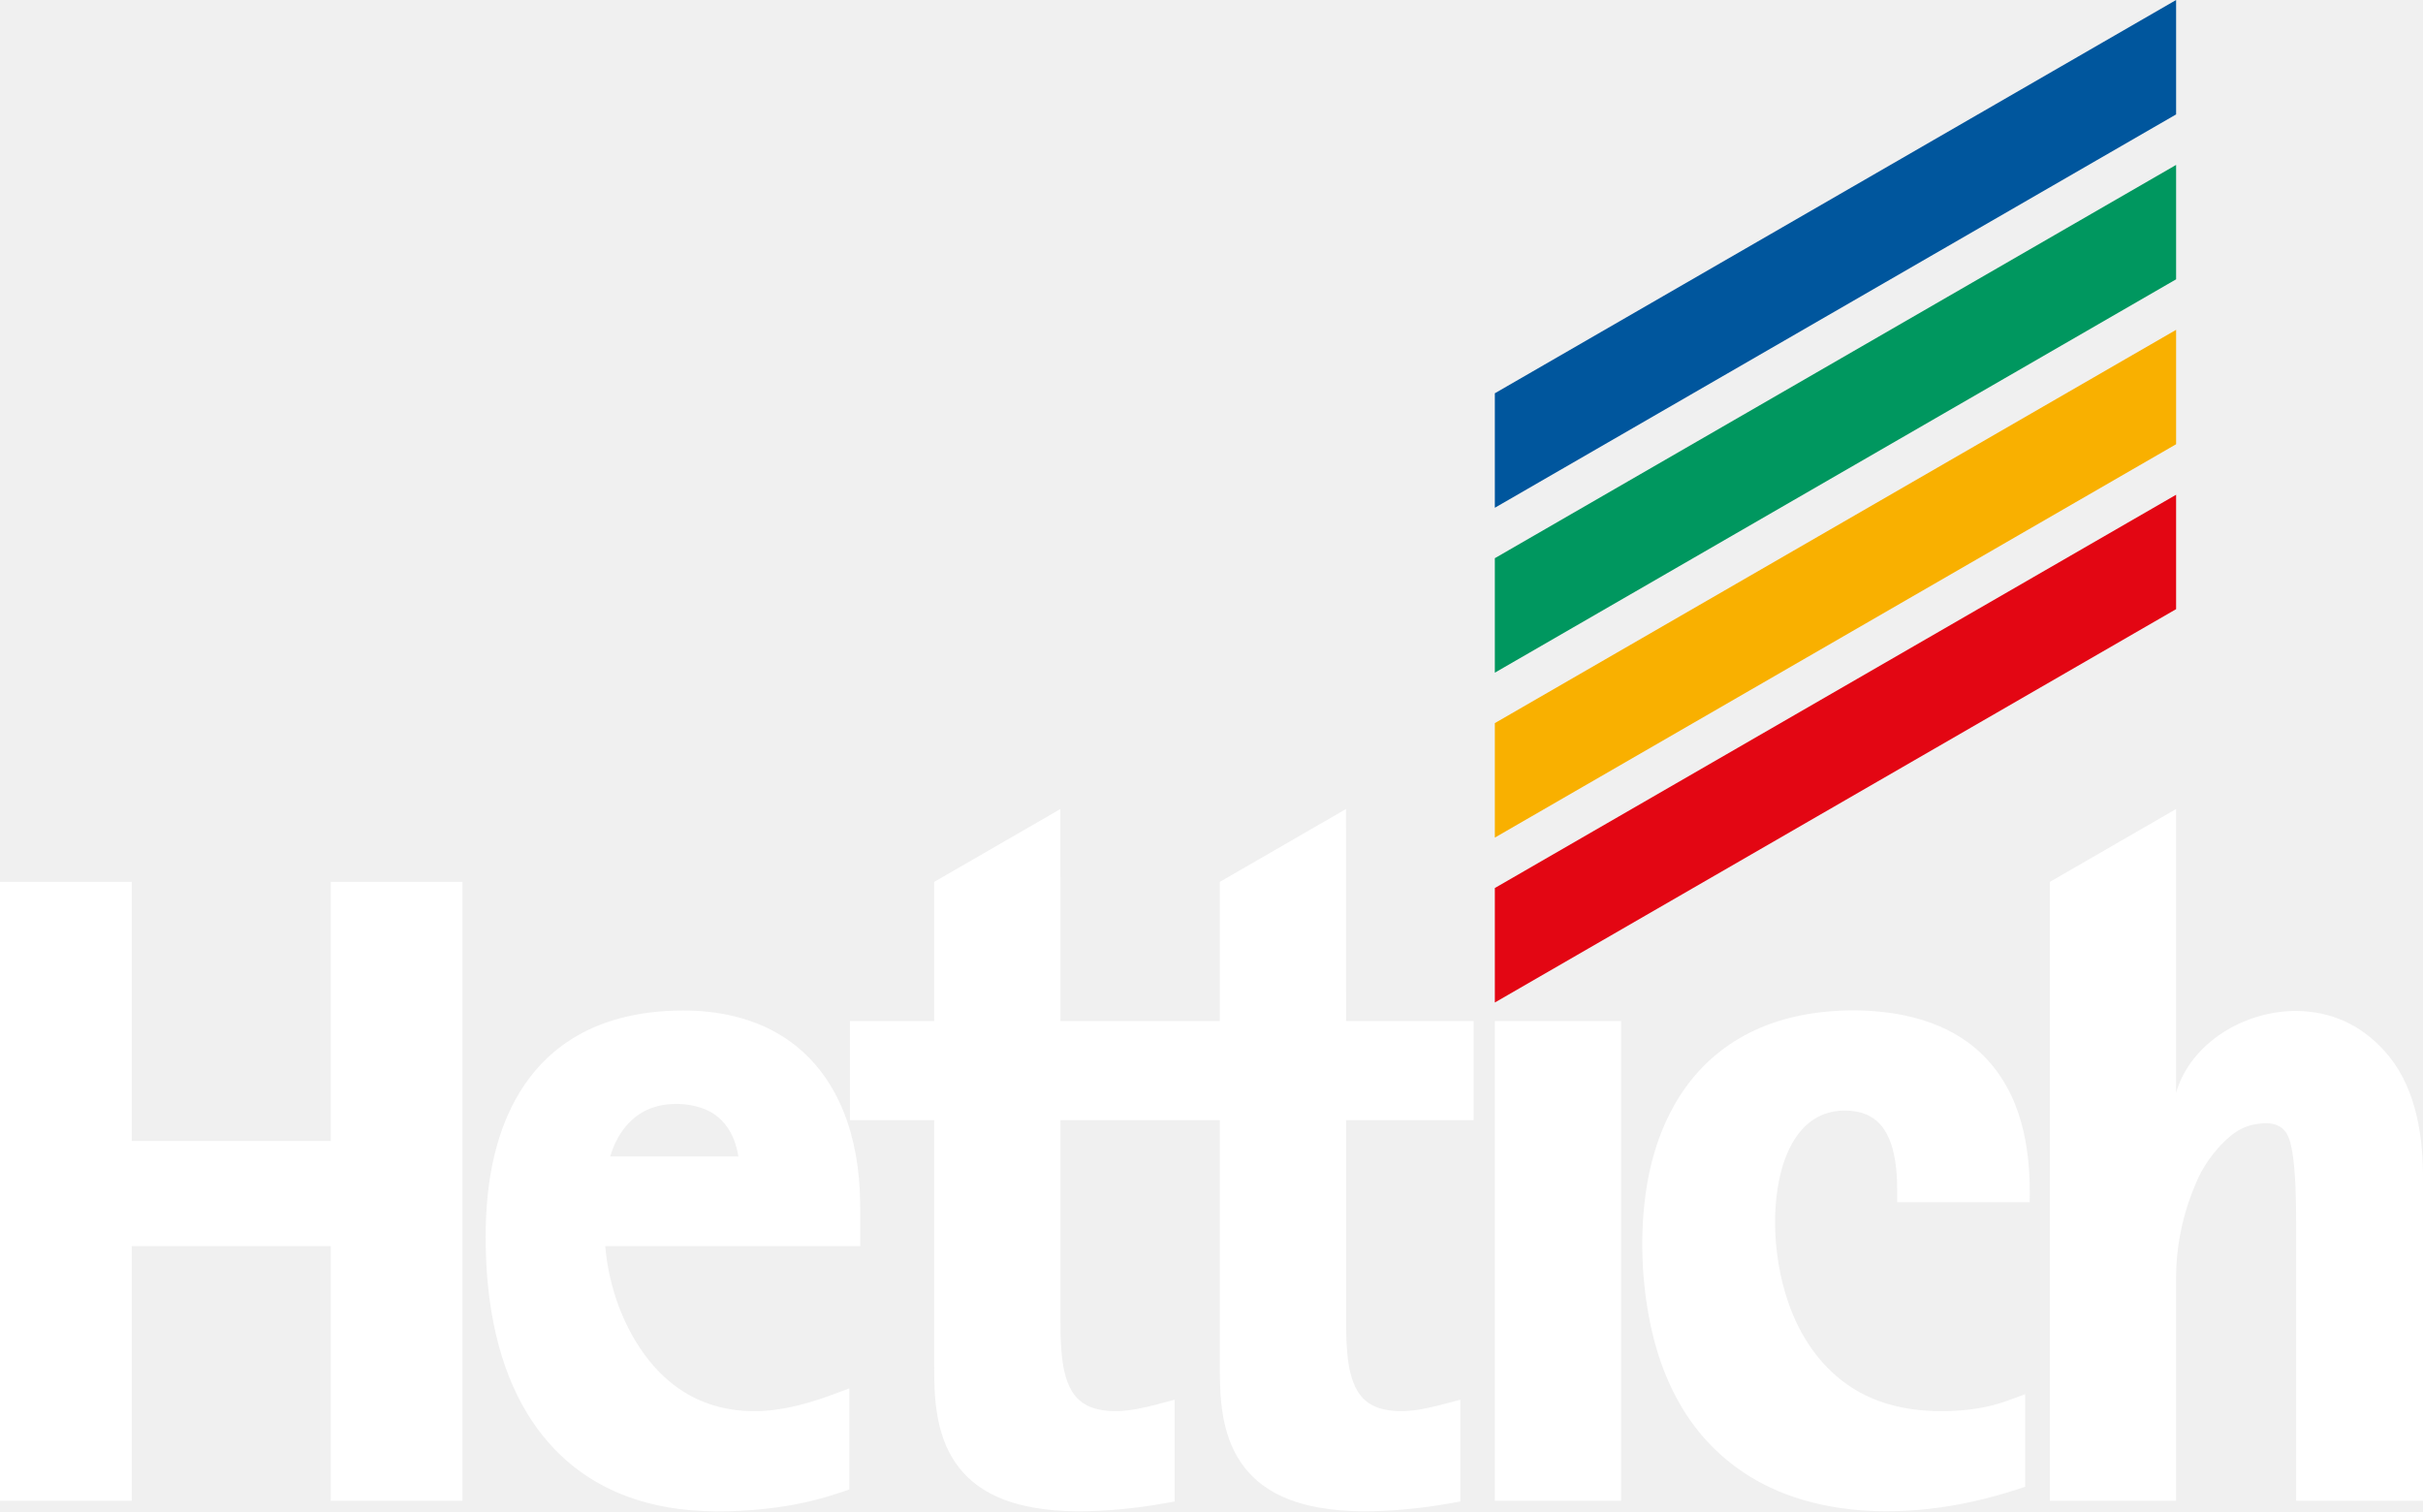
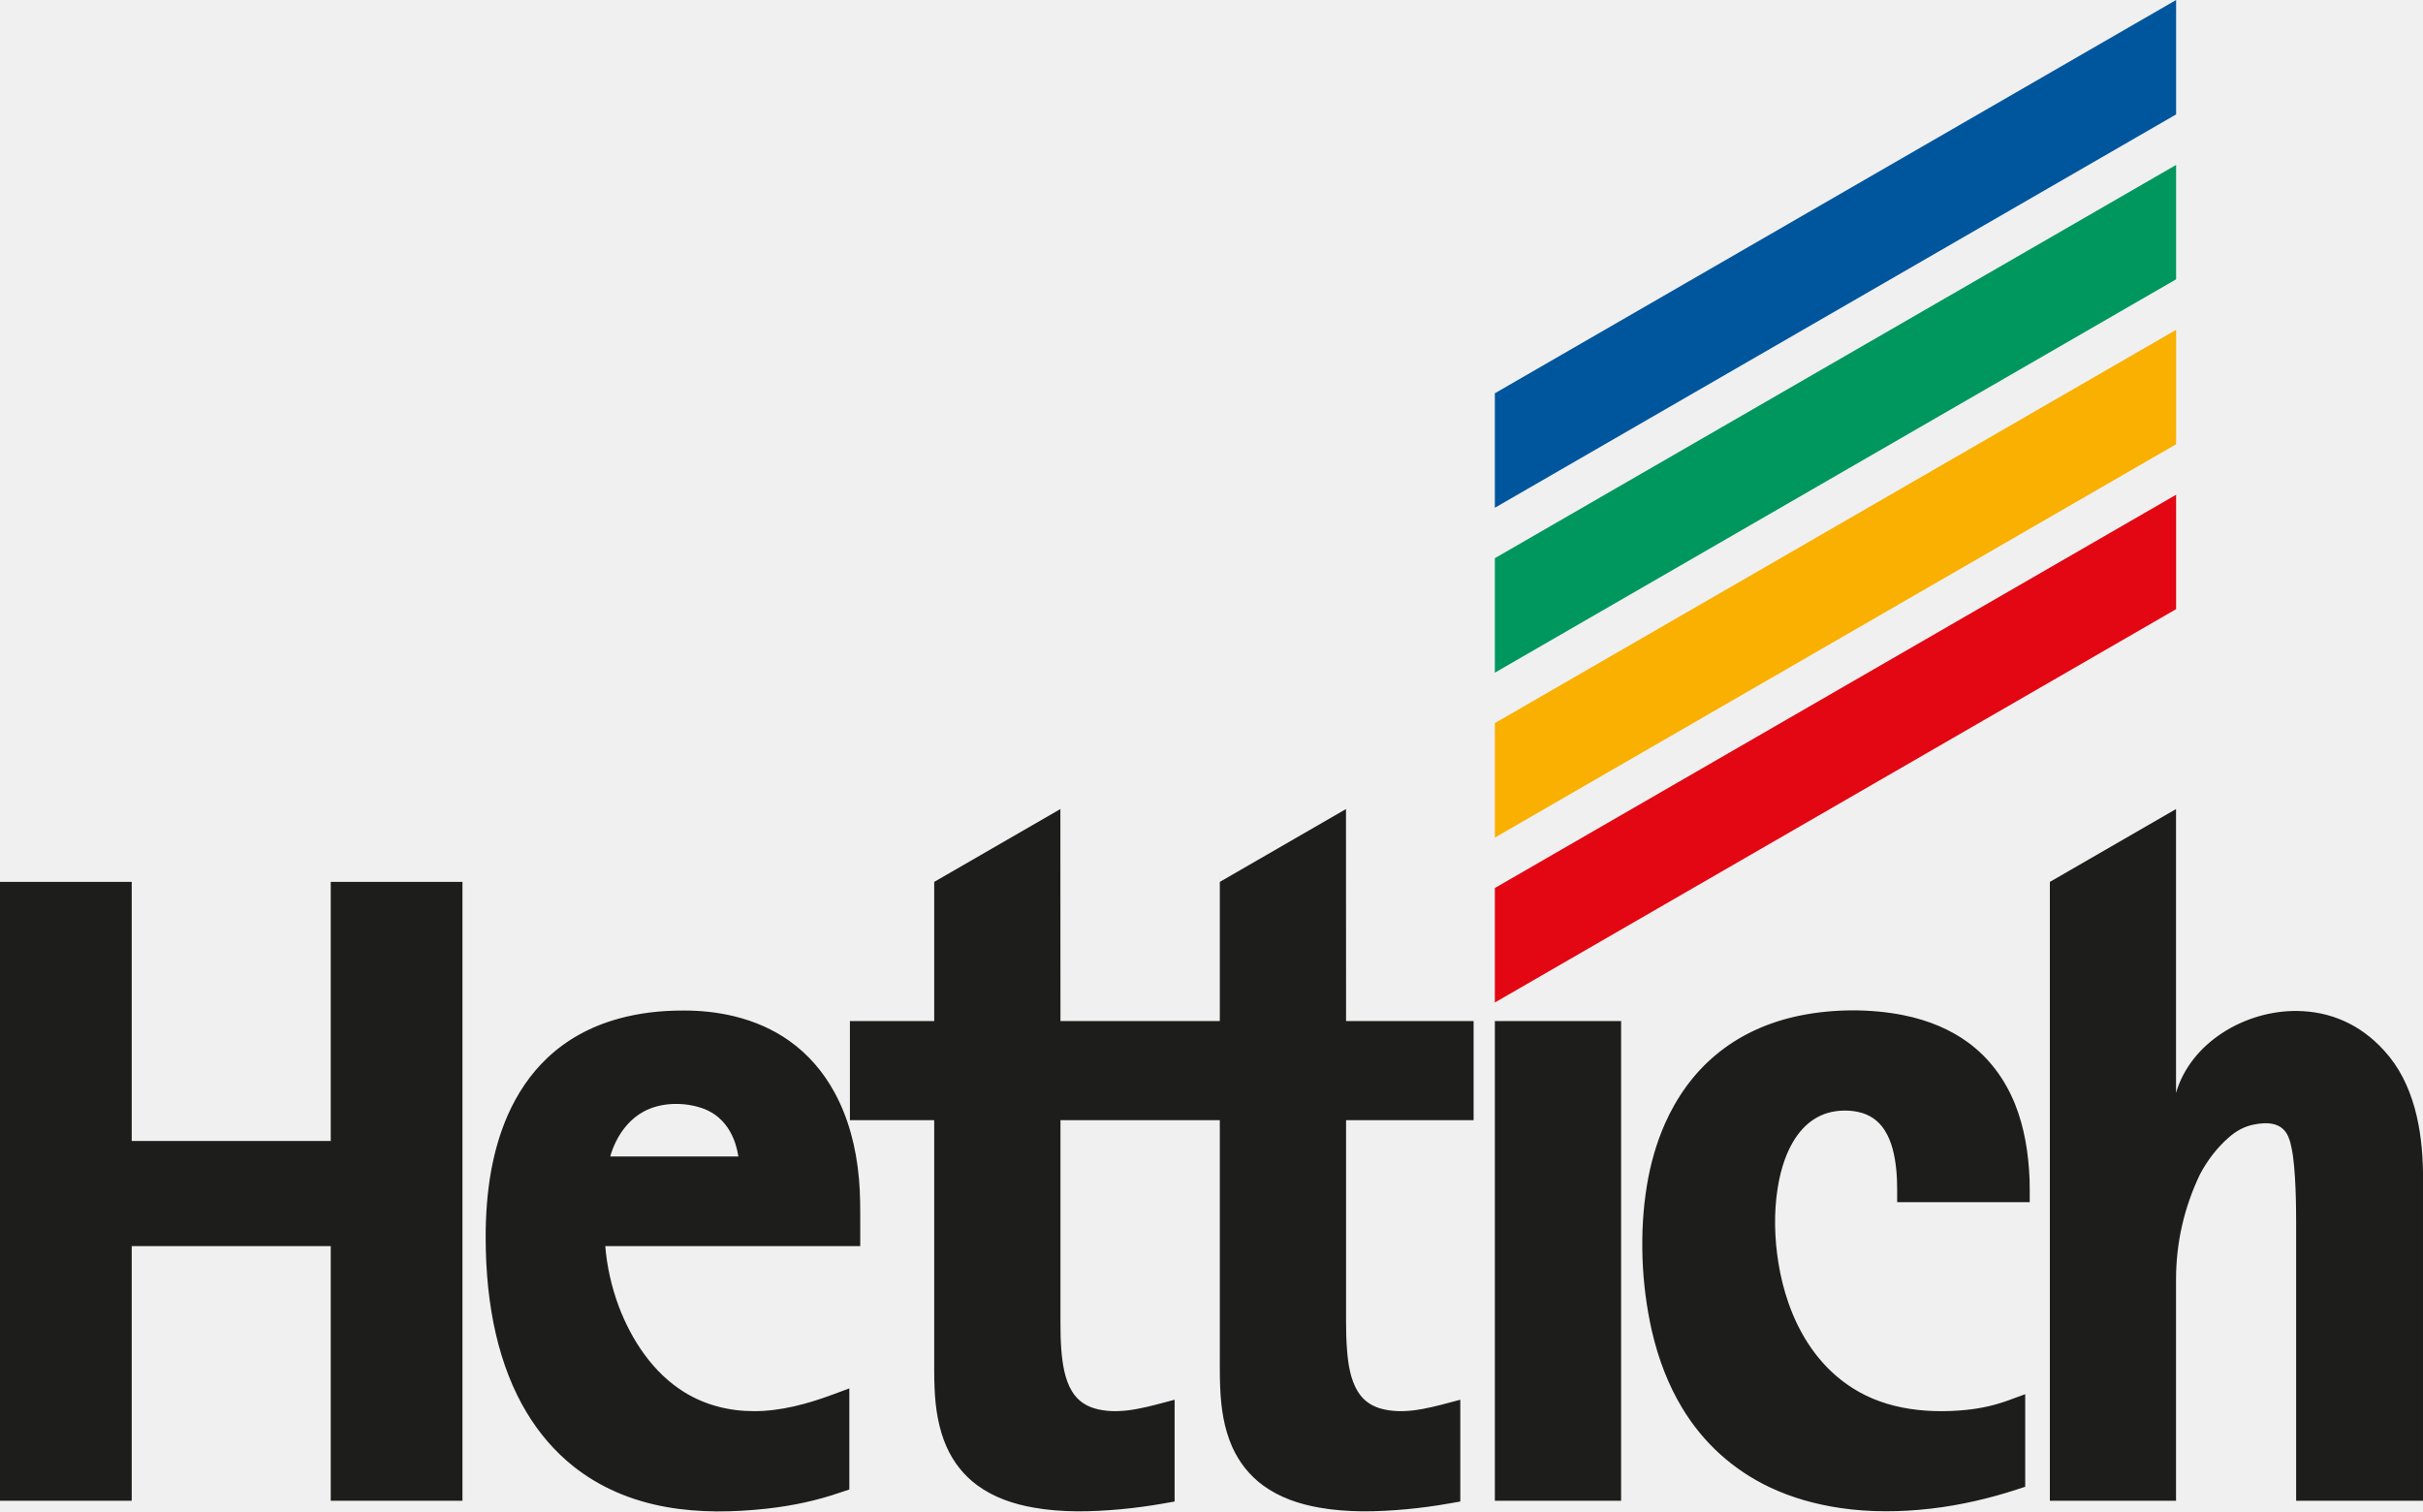
<svg xmlns="http://www.w3.org/2000/svg" width="145.091mm" height="90.501mm" viewBox="0 0 145.091 90.501" version="1.1" id="svg2445">
  <defs id="defs2442" />
  <g id="layer1" transform="translate(-55.72144,-93.51521)">
    <g id="g2326" transform="matrix(5.108294,0,0,-5.108294,-845.6708,227.4557)">
      <g id="g46" transform="translate(193.9795,14.4689)">
        <path d="M 0,0 7.986,4.611 V 5.952 L 0,1.342 Z" style="fill:#e30613;fill-opacity:1;fill-rule:nonzero;stroke:none" id="path48" />
      </g>
      <g id="g50" transform="translate(193.9795,20.2682)">
        <path d="M 0,0 7.986,4.611 V 5.952 L 0,1.342 Z" style="fill:#00569d;fill-opacity:1;fill-rule:nonzero;stroke:none" id="path52" />
      </g>
      <g id="g54" transform="translate(180.3336,8.6287)">
-         <path d="M 0,0 V 2.985 H -2.333 V 0 h -1.393 -0.151 v 7.254 h 1.544 V 4.217 H 0 V 7.254 H 1.544 V 0 Z m 21.631,2.592 c 0,0.432 0.094,0.843 0.28,1.233 0.087,0.164 0.199,0.312 0.339,0.434 0.088,0.078 0.183,0.128 0.29,0.15 0.161,0.033 0.335,0.028 0.407,-0.142 0.02,-0.045 0.031,-0.095 0.04,-0.14 0.05,-0.246 0.052,-0.705 0.052,-0.878 V 0 h 1.487 V 3.842 C 24.52,4.346 24.422,4.895 24.07,5.277 23.785,5.592 23.431,5.736 23.052,5.741 22.441,5.749 21.802,5.371 21.631,4.781 V 8.108 L 20.152,7.254 V 0 h 1.479 z M 2.295,1.037 c -0.16,0.266 -0.279,0.572 -0.359,0.915 -0.08,0.344 -0.12,0.724 -0.12,1.139 0,0.257 0.018,0.519 0.064,0.775 0.041,0.225 0.104,0.447 0.196,0.656 0.11,0.249 0.263,0.479 0.46,0.666 0.227,0.215 0.51,0.374 0.847,0.465 0.226,0.062 0.477,0.094 0.751,0.093 0.2,10e-4 0.4,-0.02 0.595,-0.067 C 4.972,5.62 5.189,5.523 5.375,5.391 5.598,5.233 5.776,5.025 5.906,4.785 6.064,4.496 6.158,4.155 6.192,3.775 6.208,3.598 6.207,3.421 6.207,3.243 V 2.985 H 4.712 3.218 C 3.237,2.749 3.291,2.509 3.375,2.282 3.45,2.083 3.55,1.888 3.678,1.714 3.805,1.54 3.96,1.387 4.144,1.273 4.391,1.12 4.672,1.05 4.962,1.05 5.271,1.049 5.589,1.135 5.877,1.242 L 6.079,1.317 V 0.132 L 5.977,0.098 C 5.702,0.003 5.417,-0.059 5.108,-0.093 4.916,-0.114 4.719,-0.126 4.521,-0.125 4.324,-0.123 4.127,-0.108 3.937,-0.074 3.728,-0.037 3.531,0.022 3.349,0.101 3.166,0.181 2.999,0.281 2.847,0.401 2.625,0.577 2.44,0.795 2.295,1.037 M 4.779,4.035 C 4.771,4.086 4.758,4.14 4.741,4.192 4.697,4.323 4.622,4.44 4.509,4.522 4.457,4.559 4.395,4.591 4.318,4.613 4.111,4.674 3.863,4.666 3.672,4.564 3.526,4.486 3.415,4.356 3.343,4.209 3.314,4.151 3.292,4.091 3.276,4.035 Z M 8.554,4.461 V 2.096 C 8.554,1.982 8.556,1.873 8.564,1.771 8.577,1.608 8.603,1.423 8.69,1.281 8.76,1.166 8.865,1.101 8.993,1.072 9.142,1.037 9.303,1.048 9.451,1.076 9.6,1.103 9.747,1.146 9.892,1.184 V -0.009 L 9.768,-0.031 C 9.6,-0.061 9.429,-0.084 9.257,-0.1 9.089,-0.115 8.917,-0.125 8.746,-0.124 8.574,-0.122 8.403,-0.11 8.237,-0.08 8.003,-0.039 7.772,0.039 7.579,0.181 7.42,0.298 7.3,0.451 7.219,0.632 7.172,0.738 7.139,0.85 7.117,0.966 7.07,1.207 7.074,1.451 7.074,1.695 V 4.461 H 6.086 V 5.623 H 7.074 V 7.254 L 8.553,8.108 8.554,5.623 h 1.868 v 1.631 l 1.479,0.854 10e-4,-2.485 h 1.495 V 4.461 H 11.902 V 2.096 c 0,-0.114 0.003,-0.223 0.011,-0.325 0.012,-0.163 0.039,-0.348 0.126,-0.49 0.07,-0.115 0.174,-0.18 0.302,-0.209 0.149,-0.035 0.31,-0.024 0.459,0.004 0.148,0.027 0.295,0.07 0.441,0.108 v -1.193 l -0.125,-0.022 c -0.168,-0.03 -0.339,-0.053 -0.511,-0.069 -0.167,-0.015 -0.339,-0.025 -0.511,-0.024 -0.172,0.002 -0.343,0.014 -0.509,0.044 -0.234,0.041 -0.465,0.119 -0.658,0.261 -0.159,0.117 -0.279,0.27 -0.36,0.451 -0.047,0.106 -0.08,0.218 -0.102,0.334 -0.046,0.241 -0.043,0.485 -0.043,0.729 V 4.461 Z M 13.796,0 h -0.15 v 5.623 h 1.48 V 0 Z m 2.044,1.091 c -0.155,0.257 -0.275,0.558 -0.354,0.902 -0.061,0.27 -0.099,0.559 -0.109,0.849 -0.01,0.29 0.006,0.581 0.052,0.857 0.042,0.254 0.112,0.497 0.211,0.721 0.137,0.309 0.335,0.589 0.596,0.806 0.268,0.224 0.604,0.386 1.006,0.465 0.382,0.075 0.815,0.077 1.197,0 0.3,-0.061 0.549,-0.17 0.75,-0.316 C 19.442,5.191 19.626,4.94 19.743,4.651 19.854,4.375 19.902,4.072 19.914,3.77 19.917,3.68 19.916,3.59 19.916,3.5 h -1.554 v 0.15 c 0,0.079 -0.003,0.158 -0.011,0.235 -0.016,0.157 -0.05,0.327 -0.138,0.462 C 18.14,4.46 18.036,4.529 17.907,4.557 17.792,4.582 17.661,4.579 17.549,4.546 17.436,4.513 17.338,4.449 17.257,4.363 17.161,4.26 17.093,4.131 17.045,3.999 17.008,3.898 16.98,3.784 16.961,3.663 16.915,3.374 16.924,3.069 16.971,2.782 c 0.026,-0.159 0.065,-0.316 0.118,-0.467 0.132,-0.377 0.356,-0.72 0.687,-0.952 0.18,-0.127 0.394,-0.221 0.649,-0.271 0.244,-0.048 0.502,-0.052 0.749,-0.027 0.182,0.019 0.338,0.056 0.487,0.11 l 0.202,0.074 V 0.164 L 19.759,0.13 c -0.311,-0.101 -0.649,-0.182 -1.006,-0.223 -0.175,-0.02 -0.352,-0.031 -0.53,-0.03 -0.177,0 -0.355,0.012 -0.529,0.038 -0.292,0.043 -0.57,0.122 -0.824,0.242 -0.433,0.205 -0.785,0.525 -1.03,0.934" style="fill:#ffffff;fill-opacity:1;fill-rule:nonzero;stroke:none" id="path56" />
+         <path d="M 0,0 V 2.985 H -2.333 V 0 h -1.393 -0.151 v 7.254 h 1.544 V 4.217 H 0 V 7.254 H 1.544 V 0 Z m 21.631,2.592 c 0,0.432 0.094,0.843 0.28,1.233 0.087,0.164 0.199,0.312 0.339,0.434 0.088,0.078 0.183,0.128 0.29,0.15 0.161,0.033 0.335,0.028 0.407,-0.142 0.02,-0.045 0.031,-0.095 0.04,-0.14 0.05,-0.246 0.052,-0.705 0.052,-0.878 V 0 h 1.487 V 3.842 C 24.52,4.346 24.422,4.895 24.07,5.277 23.785,5.592 23.431,5.736 23.052,5.741 22.441,5.749 21.802,5.371 21.631,4.781 V 8.108 L 20.152,7.254 V 0 h 1.479 z M 2.295,1.037 c -0.16,0.266 -0.279,0.572 -0.359,0.915 -0.08,0.344 -0.12,0.724 -0.12,1.139 0,0.257 0.018,0.519 0.064,0.775 0.041,0.225 0.104,0.447 0.196,0.656 0.11,0.249 0.263,0.479 0.46,0.666 0.227,0.215 0.51,0.374 0.847,0.465 0.226,0.062 0.477,0.094 0.751,0.093 0.2,10e-4 0.4,-0.02 0.595,-0.067 C 4.972,5.62 5.189,5.523 5.375,5.391 5.598,5.233 5.776,5.025 5.906,4.785 6.064,4.496 6.158,4.155 6.192,3.775 6.208,3.598 6.207,3.421 6.207,3.243 V 2.985 H 4.712 3.218 C 3.237,2.749 3.291,2.509 3.375,2.282 3.45,2.083 3.55,1.888 3.678,1.714 3.805,1.54 3.96,1.387 4.144,1.273 4.391,1.12 4.672,1.05 4.962,1.05 5.271,1.049 5.589,1.135 5.877,1.242 L 6.079,1.317 V 0.132 L 5.977,0.098 C 5.702,0.003 5.417,-0.059 5.108,-0.093 4.916,-0.114 4.719,-0.126 4.521,-0.125 4.324,-0.123 4.127,-0.108 3.937,-0.074 3.728,-0.037 3.531,0.022 3.349,0.101 3.166,0.181 2.999,0.281 2.847,0.401 2.625,0.577 2.44,0.795 2.295,1.037 M 4.779,4.035 C 4.771,4.086 4.758,4.14 4.741,4.192 4.697,4.323 4.622,4.44 4.509,4.522 4.457,4.559 4.395,4.591 4.318,4.613 4.111,4.674 3.863,4.666 3.672,4.564 3.526,4.486 3.415,4.356 3.343,4.209 3.314,4.151 3.292,4.091 3.276,4.035 Z M 8.554,4.461 V 2.096 C 8.554,1.982 8.556,1.873 8.564,1.771 8.577,1.608 8.603,1.423 8.69,1.281 8.76,1.166 8.865,1.101 8.993,1.072 9.142,1.037 9.303,1.048 9.451,1.076 9.6,1.103 9.747,1.146 9.892,1.184 V -0.009 L 9.768,-0.031 C 9.6,-0.061 9.429,-0.084 9.257,-0.1 9.089,-0.115 8.917,-0.125 8.746,-0.124 8.574,-0.122 8.403,-0.11 8.237,-0.08 8.003,-0.039 7.772,0.039 7.579,0.181 7.42,0.298 7.3,0.451 7.219,0.632 7.172,0.738 7.139,0.85 7.117,0.966 7.07,1.207 7.074,1.451 7.074,1.695 V 4.461 H 6.086 V 5.623 H 7.074 V 7.254 L 8.553,8.108 8.554,5.623 h 1.868 v 1.631 l 1.479,0.854 10e-4,-2.485 h 1.495 V 4.461 H 11.902 V 2.096 c 0,-0.114 0.003,-0.223 0.011,-0.325 0.012,-0.163 0.039,-0.348 0.126,-0.49 0.07,-0.115 0.174,-0.18 0.302,-0.209 0.149,-0.035 0.31,-0.024 0.459,0.004 0.148,0.027 0.295,0.07 0.441,0.108 v -1.193 l -0.125,-0.022 c -0.168,-0.03 -0.339,-0.053 -0.511,-0.069 -0.167,-0.015 -0.339,-0.025 -0.511,-0.024 -0.172,0.002 -0.343,0.014 -0.509,0.044 -0.234,0.041 -0.465,0.119 -0.658,0.261 -0.159,0.117 -0.279,0.27 -0.36,0.451 -0.047,0.106 -0.08,0.218 -0.102,0.334 -0.046,0.241 -0.043,0.485 -0.043,0.729 V 4.461 Z M 13.796,0 h -0.15 v 5.623 h 1.48 V 0 Z m 2.044,1.091 c -0.155,0.257 -0.275,0.558 -0.354,0.902 -0.061,0.27 -0.099,0.559 -0.109,0.849 -0.01,0.29 0.006,0.581 0.052,0.857 0.042,0.254 0.112,0.497 0.211,0.721 0.137,0.309 0.335,0.589 0.596,0.806 0.268,0.224 0.604,0.386 1.006,0.465 0.382,0.075 0.815,0.077 1.197,0 0.3,-0.061 0.549,-0.17 0.75,-0.316 C 19.442,5.191 19.626,4.94 19.743,4.651 19.854,4.375 19.902,4.072 19.914,3.77 19.917,3.68 19.916,3.59 19.916,3.5 h -1.554 v 0.15 c 0,0.079 -0.003,0.158 -0.011,0.235 -0.016,0.157 -0.05,0.327 -0.138,0.462 C 18.14,4.46 18.036,4.529 17.907,4.557 17.792,4.582 17.661,4.579 17.549,4.546 17.436,4.513 17.338,4.449 17.257,4.363 17.161,4.26 17.093,4.131 17.045,3.999 17.008,3.898 16.98,3.784 16.961,3.663 16.915,3.374 16.924,3.069 16.971,2.782 c 0.026,-0.159 0.065,-0.316 0.118,-0.467 0.132,-0.377 0.356,-0.72 0.687,-0.952 0.18,-0.127 0.394,-0.221 0.649,-0.271 0.244,-0.048 0.502,-0.052 0.749,-0.027 0.182,0.019 0.338,0.056 0.487,0.11 l 0.202,0.074 V 0.164 L 19.759,0.13 c -0.311,-0.101 -0.649,-0.182 -1.006,-0.223 -0.175,-0.02 -0.352,-0.031 -0.53,-0.03 -0.177,0 -0.355,0.012 -0.529,0.038 -0.292,0.043 -0.57,0.122 -0.824,0.242 -0.433,0.205 -0.785,0.525 -1.03,0.934" style="fill:#1d1d1b;fill-opacity:1;fill-rule:nonzero;stroke:none" id="path56" />
      </g>
      <g id="g58" transform="translate(193.9795,16.402)">
        <path d="M 0,0 7.986,4.611 V 5.952 L 0,1.342 Z" style="fill:#f9b000;fill-opacity:1;fill-rule:nonzero;stroke:none" id="path60" />
      </g>
      <g id="g62" transform="translate(193.9795,18.3351)">
        <path d="M 0,0 7.986,4.611 V 5.952 L 0,1.342 Z" style="fill:#00975f;fill-opacity:1;fill-rule:nonzero;stroke:none" id="path64" />
      </g>
    </g>
  </g>
</svg>
